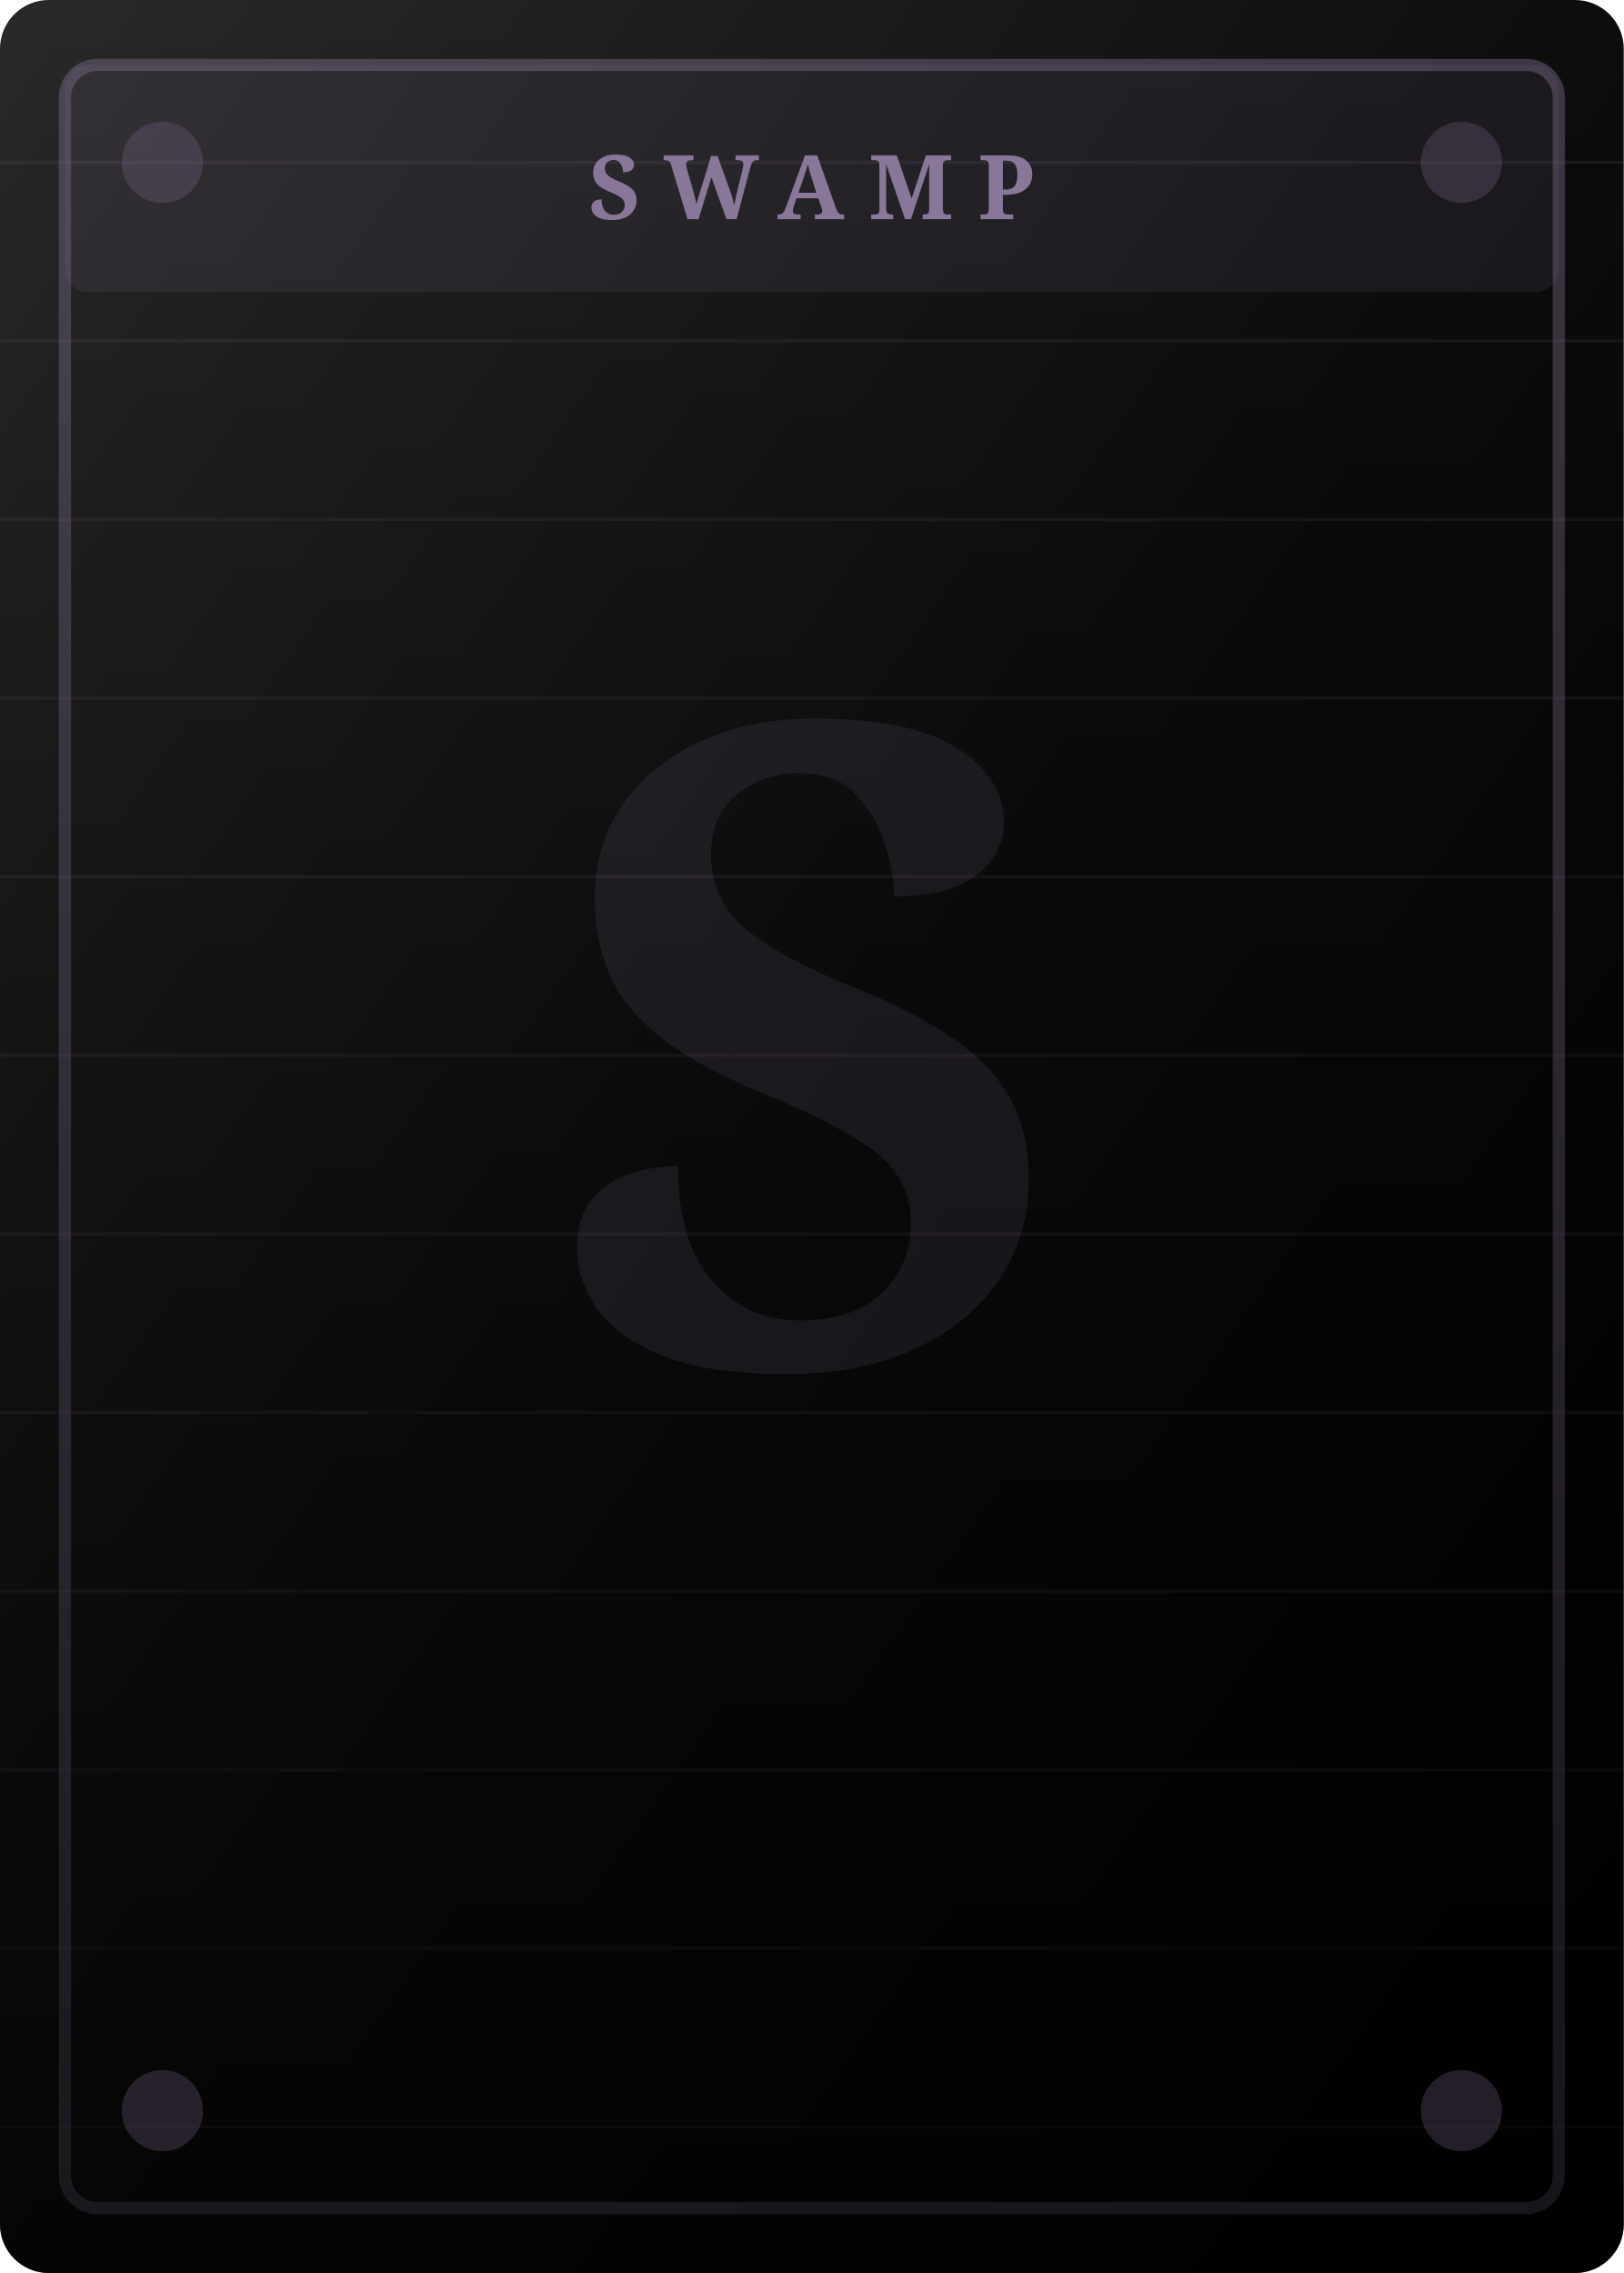
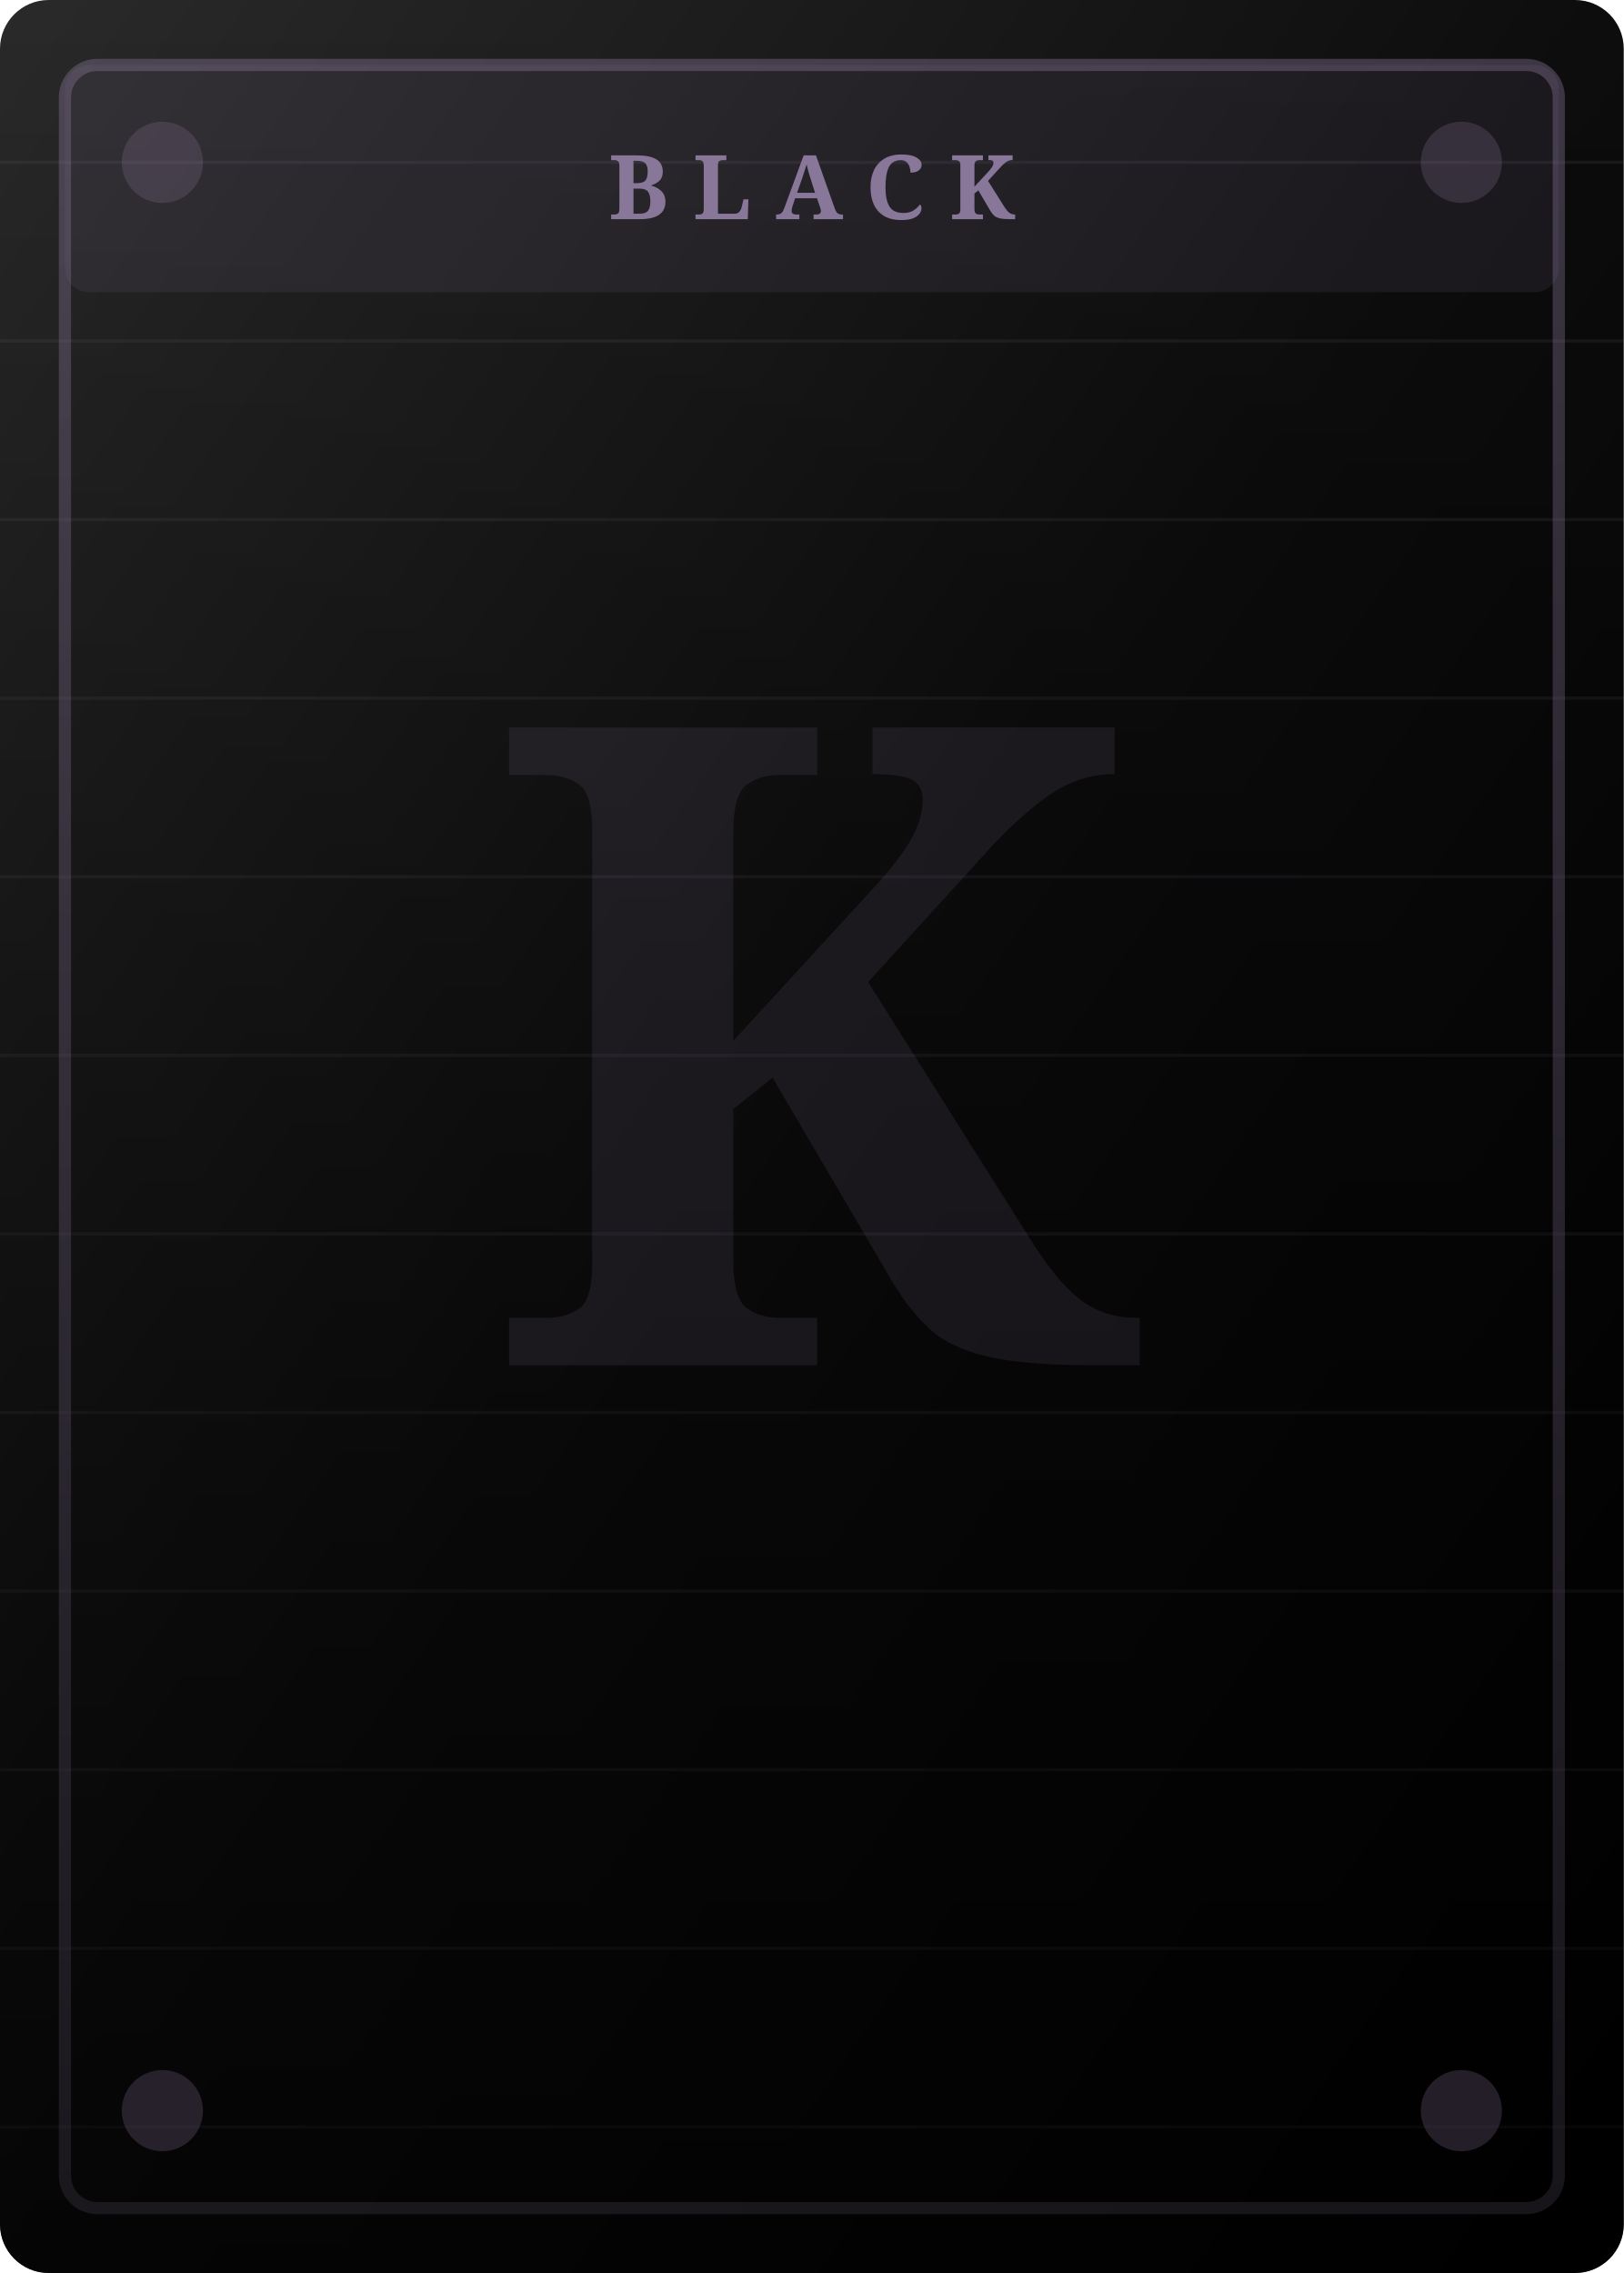
<svg xmlns="http://www.w3.org/2000/svg" width="200" height="280" viewBox="0 0 200 280">
  <defs>
    <linearGradient id="bg" x1="0" y1="0" x2="1" y2="1">
      <stop offset="0%" stop-color="#2a2a2a" />
      <stop offset="50%" stop-color="#0d0d0d" />
      <stop offset="100%" stop-color="#000000" />
    </linearGradient>
    <linearGradient id="vignette" x1="0" y1="0" x2="0" y2="1">
      <stop offset="0%" stop-color="rgba(0,0,0,0)" />
      <stop offset="100%" stop-color="rgba(0,0,0,0.6)" />
    </linearGradient>
  </defs>
  <rect width="200" height="280" fill="url(#bg)" rx="6" />
  <line x1="0" y1="20" x2="200" y2="20" stroke="#887799" stroke-width="0.4" stroke-opacity="0.12" />
  <line x1="0" y1="42" x2="200" y2="42" stroke="#887799" stroke-width="0.4" stroke-opacity="0.12" />
  <line x1="0" y1="64" x2="200" y2="64" stroke="#887799" stroke-width="0.4" stroke-opacity="0.12" />
  <line x1="0" y1="86" x2="200" y2="86" stroke="#887799" stroke-width="0.4" stroke-opacity="0.12" />
  <line x1="0" y1="108" x2="200" y2="108" stroke="#887799" stroke-width="0.4" stroke-opacity="0.12" />
  <line x1="0" y1="130" x2="200" y2="130" stroke="#887799" stroke-width="0.4" stroke-opacity="0.12" />
  <line x1="0" y1="152" x2="200" y2="152" stroke="#887799" stroke-width="0.4" stroke-opacity="0.12" />
  <line x1="0" y1="174" x2="200" y2="174" stroke="#887799" stroke-width="0.4" stroke-opacity="0.12" />
  <line x1="0" y1="196" x2="200" y2="196" stroke="#887799" stroke-width="0.4" stroke-opacity="0.12" />
  <line x1="0" y1="218" x2="200" y2="218" stroke="#887799" stroke-width="0.4" stroke-opacity="0.12" />
  <line x1="0" y1="240" x2="200" y2="240" stroke="#887799" stroke-width="0.4" stroke-opacity="0.12" />
  <line x1="0" y1="262" x2="200" y2="262" stroke="#887799" stroke-width="0.4" stroke-opacity="0.12" />
  <rect x="8" y="8" width="184" height="264" fill="none" stroke="#887799" stroke-width="1.5" stroke-opacity="0.4" rx="4" />
  <rect width="200" height="280" fill="url(#vignette)" rx="6" />
-   <text x="100" y="130" font-size="110" font-family="Georgia, serif" font-weight="bold" text-anchor="middle" dominant-baseline="middle" opacity="0.14" fill="#887799">S</text>
+   <text x="100" y="130" font-size="110" font-family="Georgia, serif" font-weight="bold" text-anchor="middle" dominant-baseline="middle" opacity="0.14" fill="#887799">K</text>
  <rect x="8" y="8" width="184" height="28" fill="#887799" fill-opacity="0.12" rx="3" />
-   <text x="100" y="27" font-size="11" font-family="Georgia, serif" font-weight="bold" text-anchor="middle" fill="#887799" letter-spacing="3">SWAMP</text>
+   <text x="100" y="27" font-size="11" font-family="Georgia, serif" font-weight="bold" text-anchor="middle" fill="#887799" letter-spacing="3">BLACK</text>
  <circle cx="20" cy="20" r="5" fill="#887799" fill-opacity="0.25" />
  <circle cx="180" cy="20" r="5" fill="#887799" fill-opacity="0.25" />
  <circle cx="20" cy="260" r="5" fill="#887799" fill-opacity="0.25" />
  <circle cx="180" cy="260" r="5" fill="#887799" fill-opacity="0.25" />
</svg>
